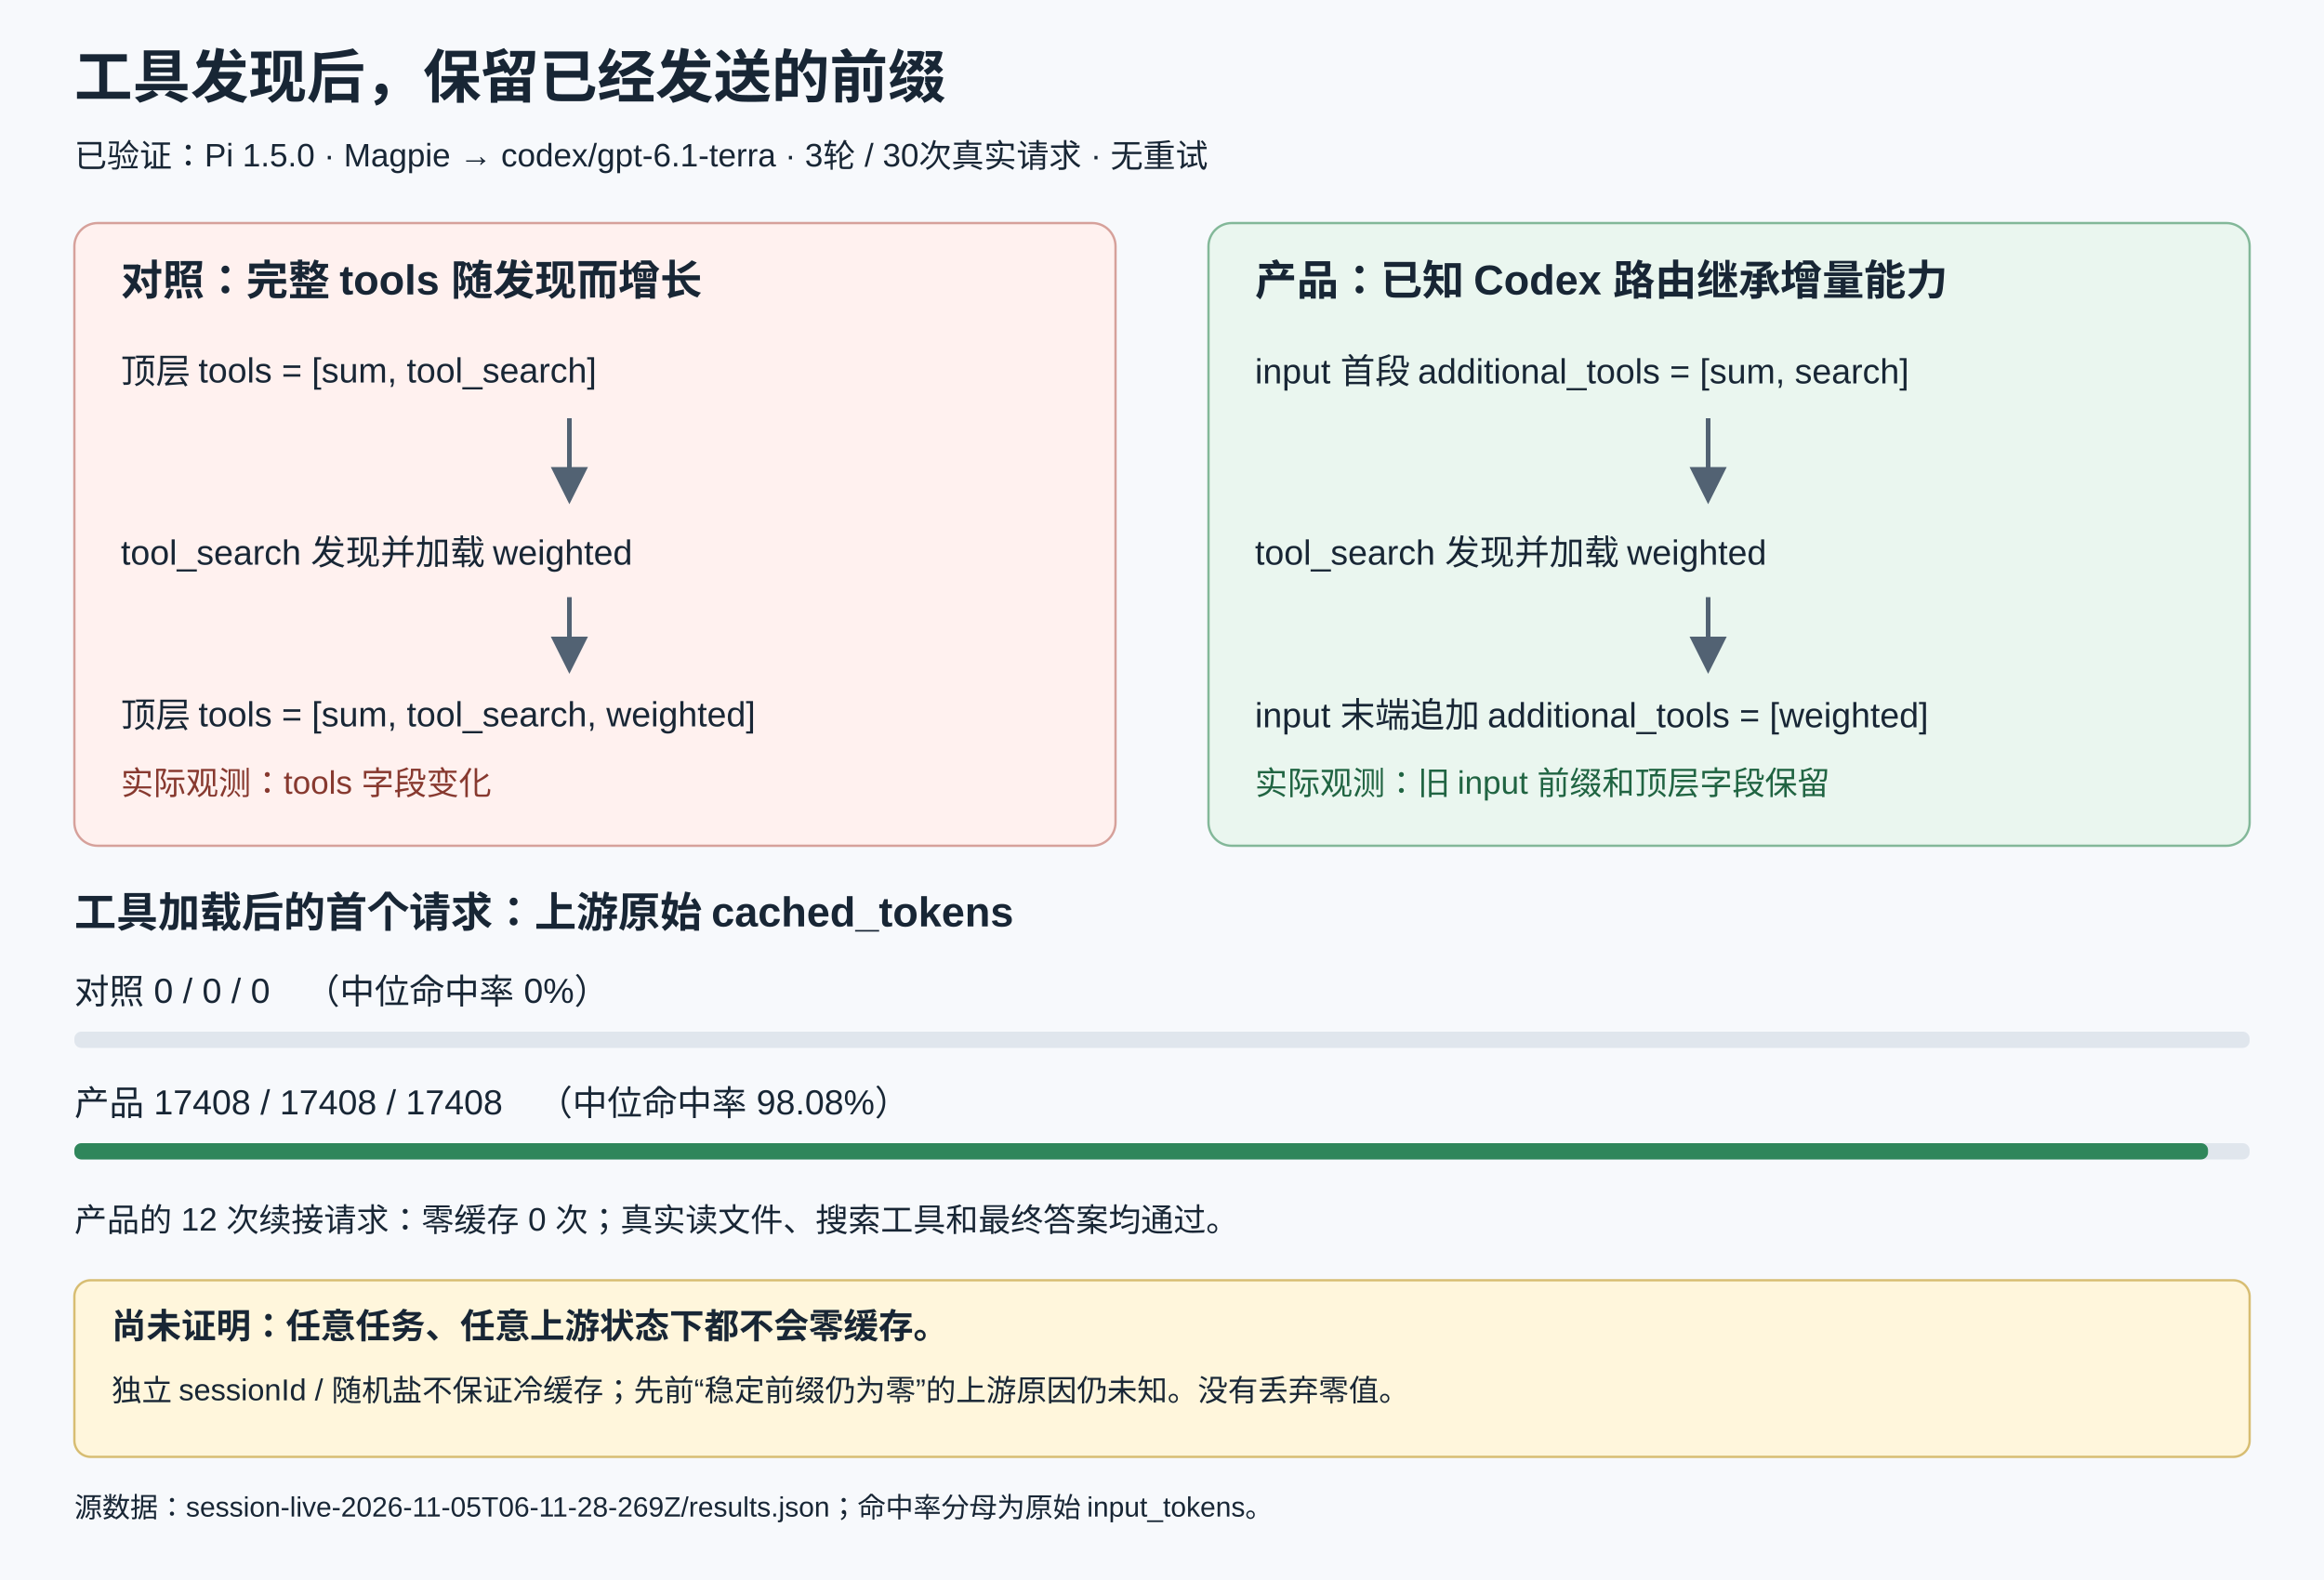
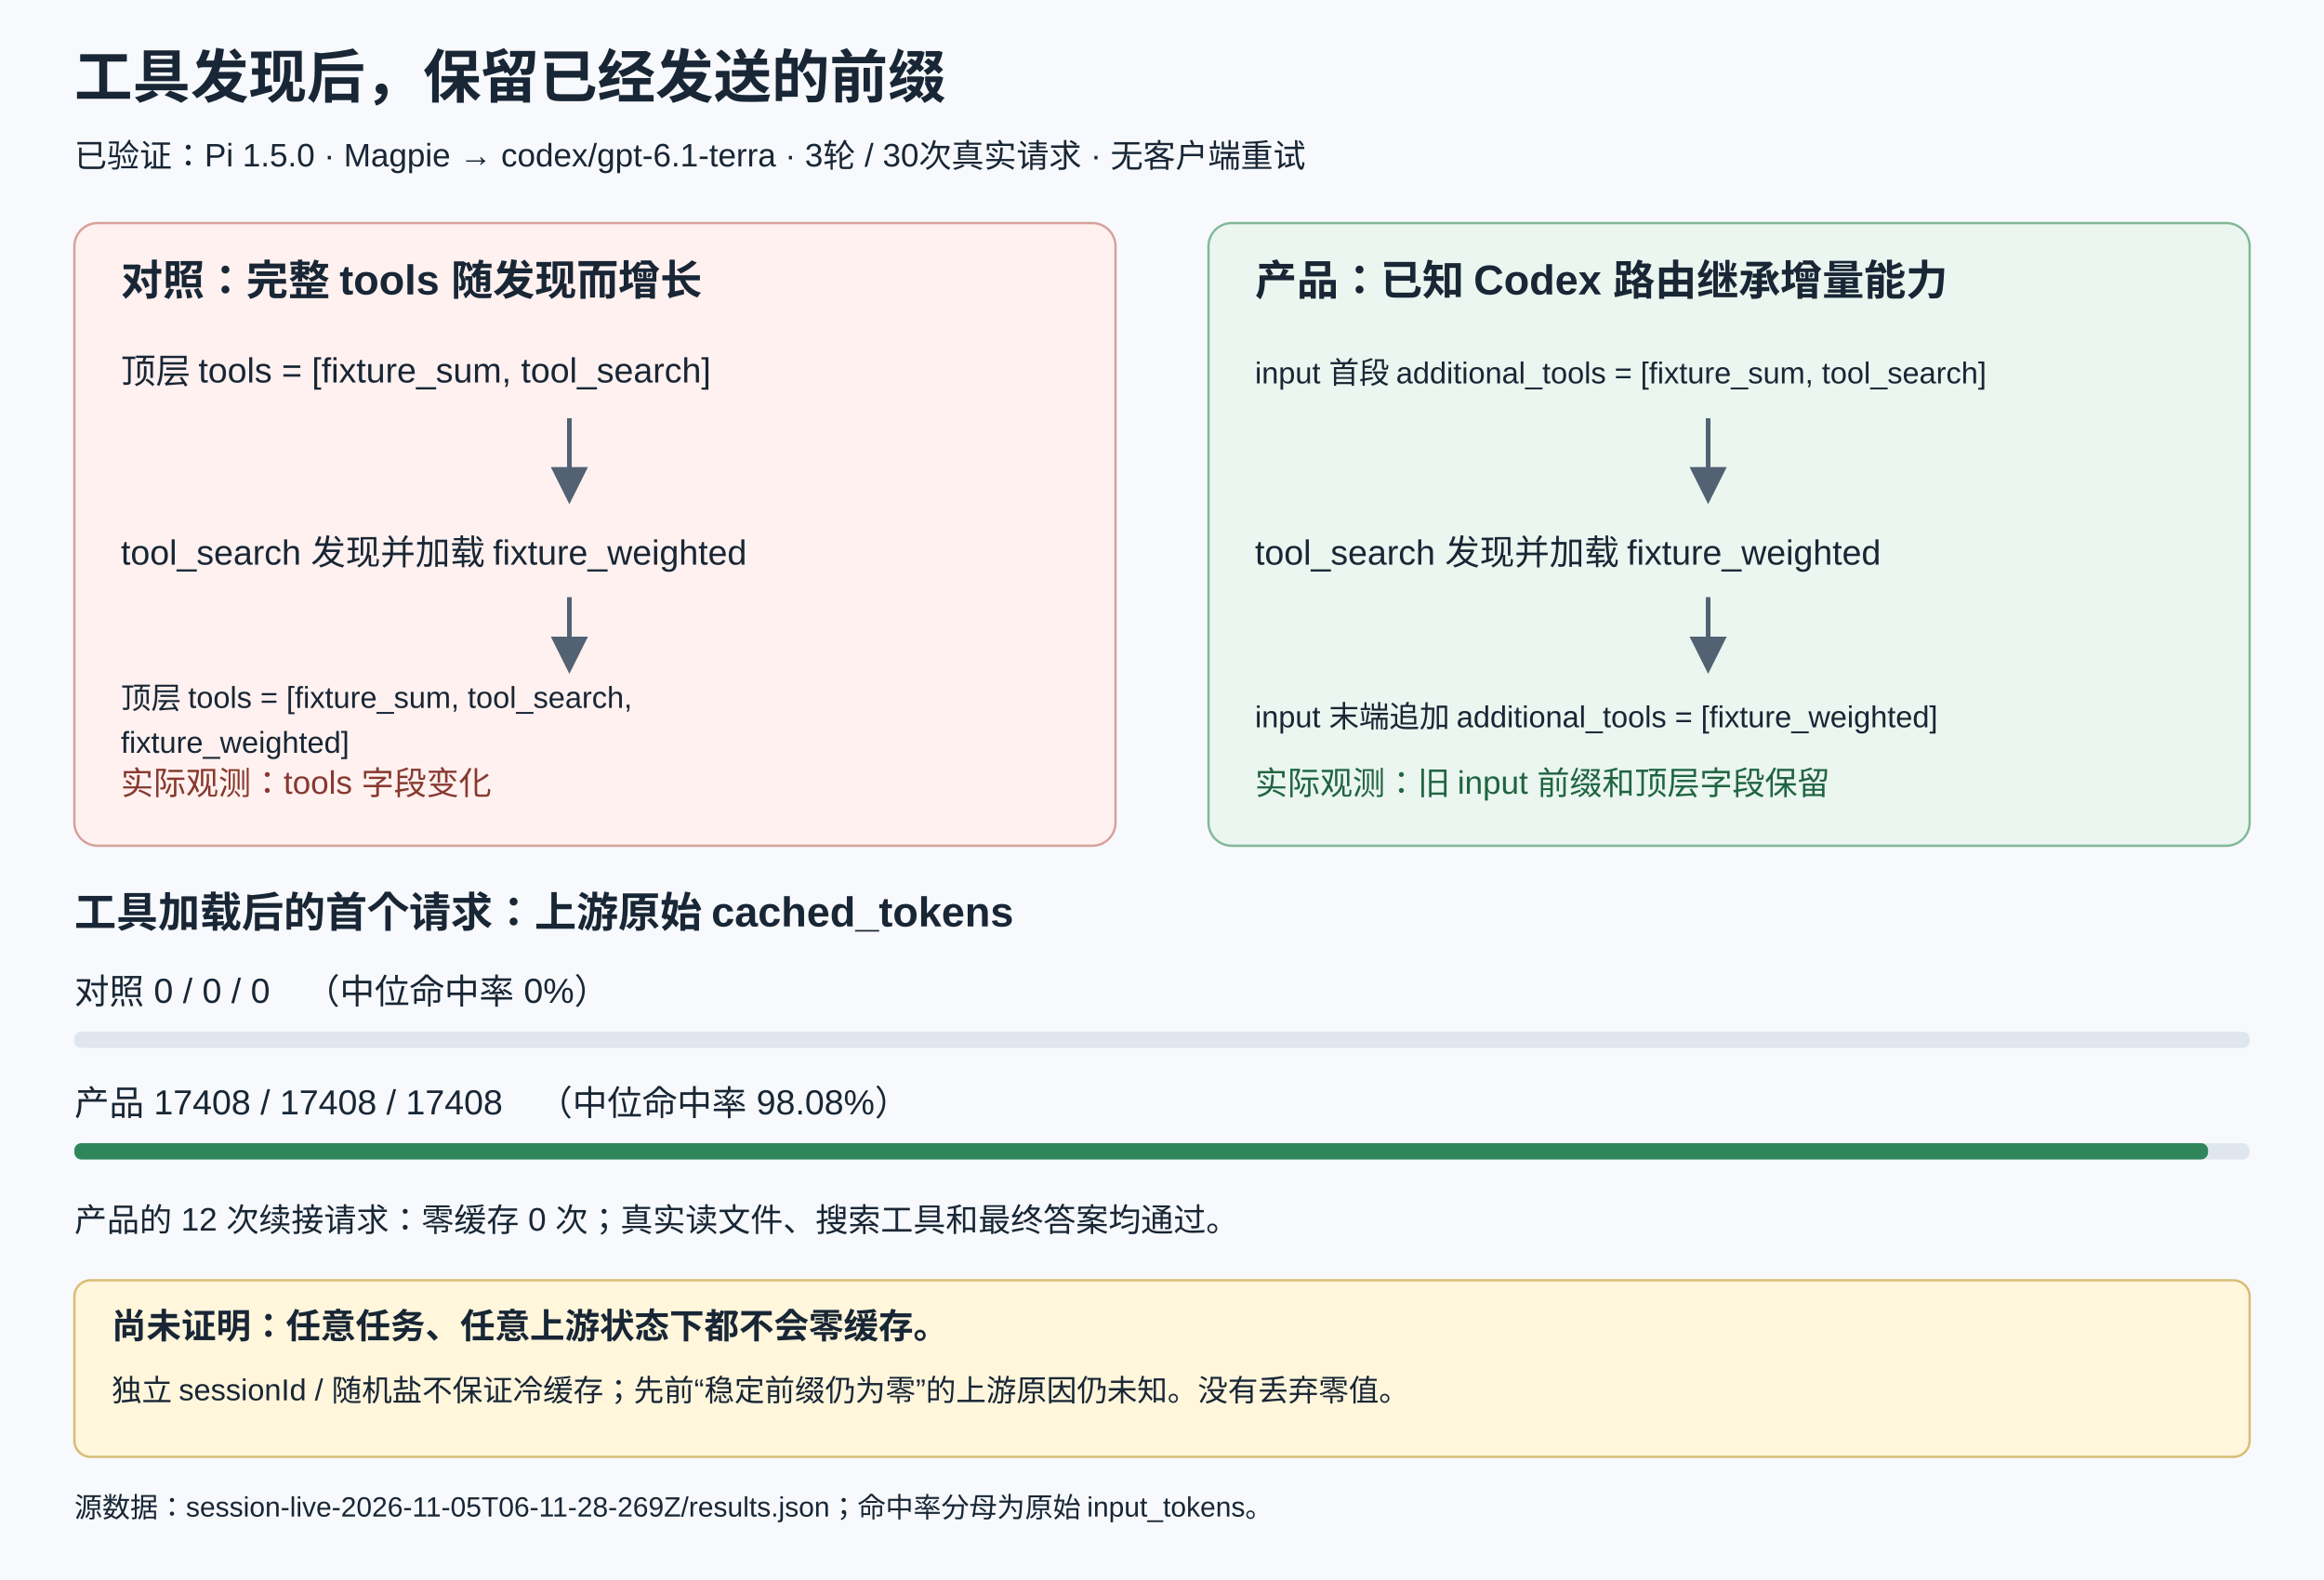
<svg xmlns="http://www.w3.org/2000/svg" width="1000" height="680" viewBox="0 0 1000 680" role="img" aria-labelledby="title description">
  <defs>
    <marker id="arrow" markerWidth="8" markerHeight="8" refX="7" refY="4" orient="auto">
      <path d="M0 0 L8 4 L0 8" fill="#526273" />
    </marker>
  </defs>
  <rect width="1000" height="680" fill="#f7f9fc" />
  <g font-family="Microsoft YaHei,Arial,sans-serif" fill="#182635">
    <text x="32" y="42" font-size="25" font-weight="700">工具发现后，保留已经发送的前缀</text>
-     <text x="32" y="72" font-size="14">已验证：Pi 1.5.0 · Magpie → codex/gpt-6.1-terra · 3轮 / 30次真实请求 · 无重试</text>
+     <text x="32" y="72" font-size="14">已验证：Pi 1.5.0 · Magpie → codex/gpt-6.1-terra · 3轮 / 30次真实请求 · 无客户端重试</text>
    <rect x="32" y="96" width="448" height="268" rx="10" fill="#fff1ef" stroke="#d6a19b" />
    <rect x="520" y="96" width="448" height="268" rx="10" fill="#eaf6ef" stroke="#83b899" />
    <text x="52" y="127" font-size="18" font-weight="700">对照：完整 tools 随发现而增长</text>
    <text x="540" y="127" font-size="18" font-weight="700">产品：已知 Codex 路由继承增量能力</text>
-     <text x="52" y="165" font-size="15">顶层 tools = [sum, tool_search]</text>
-     <text x="540" y="165" font-size="15">input 首段 additional_tools = [sum, search]</text>
+     <text x="52" y="165" font-size="15">顶层 tools = [fixture_sum, tool_search]</text>
+     <text x="540" y="165" font-size="13">input 首段 additional_tools = [fixture_sum, tool_search]</text>
    <path d="M245 180 V215" stroke="#526273" stroke-width="2" marker-end="url(#arrow)" />
    <path d="M735 180 V215" stroke="#526273" stroke-width="2" marker-end="url(#arrow)" />
-     <text x="52" y="243" font-size="15">tool_search 发现并加载 weighted</text>
-     <text x="540" y="243" font-size="15">tool_search 发现并加载 weighted</text>
+     <text x="52" y="243" font-size="15">tool_search 发现并加载 fixture_weighted</text>
+     <text x="540" y="243" font-size="15">tool_search 发现并加载 fixture_weighted</text>
    <path d="M245 257 V288" stroke="#526273" stroke-width="2" marker-end="url(#arrow)" />
    <path d="M735 257 V288" stroke="#526273" stroke-width="2" marker-end="url(#arrow)" />
-     <text x="52" y="313" font-size="15">顶层 tools = [sum, tool_search, weighted]</text>
-     <text x="540" y="313" font-size="15">input 末端追加 additional_tools = [weighted]</text>
+     <text x="52" y="305" font-size="13">顶层 tools = [fixture_sum, tool_search,<tspan x="52" dy="19">fixture_weighted]</tspan>
+     </text>
+     <text x="540" y="313" font-size="13">input 末端追加 additional_tools = [fixture_weighted]</text>
    <text x="52" y="342" font-size="14" fill="#87392f">实际观测：tools 字段变化</text>
    <text x="540" y="342" font-size="14" fill="#206442">实际观测：旧 input 前缀和顶层字段保留</text>
    <text x="32" y="399" font-size="18" font-weight="700">工具加载后的首个请求：上游原始 cached_tokens</text>
    <text x="32" y="432" font-size="15">对照  0 / 0 / 0　（中位命中率 0%）</text>
    <rect x="32" y="444" width="936" height="7" rx="3" fill="#e0e6ed" />
    <text x="32" y="480" font-size="15">产品  17408 / 17408 / 17408　（中位命中率 98.08%）</text>
    <rect x="32" y="492" width="936" height="7" rx="3" fill="#e0e6ed" />
    <rect x="32" y="492" width="918.1" height="7" rx="3" fill="#2f865b" />
    <text x="32" y="530" font-size="14">产品的 12 次续接请求：零缓存 0 次；真实读文件、搜索工具和最终答案均通过。</text>
    <rect x="32" y="551" width="936" height="76" rx="7" fill="#fff6dc" stroke="#d7bd72" />
    <text x="48" y="576" font-size="15" font-weight="700">尚未证明：任意任务、任意上游状态下都不会零缓存。</text>
    <text x="48" y="603" font-size="13">独立 sessionId / 随机盐不保证冷缓存；先前“稳定前缀仍为零”的上游原因仍未知。没有丢弃零值。</text>
    <text x="32" y="653" font-size="12">源数据：session-live-2026-11-05T06-11-28-269Z/results.json；命中率分母为原始 input_tokens。</text>
  </g>
</svg>
